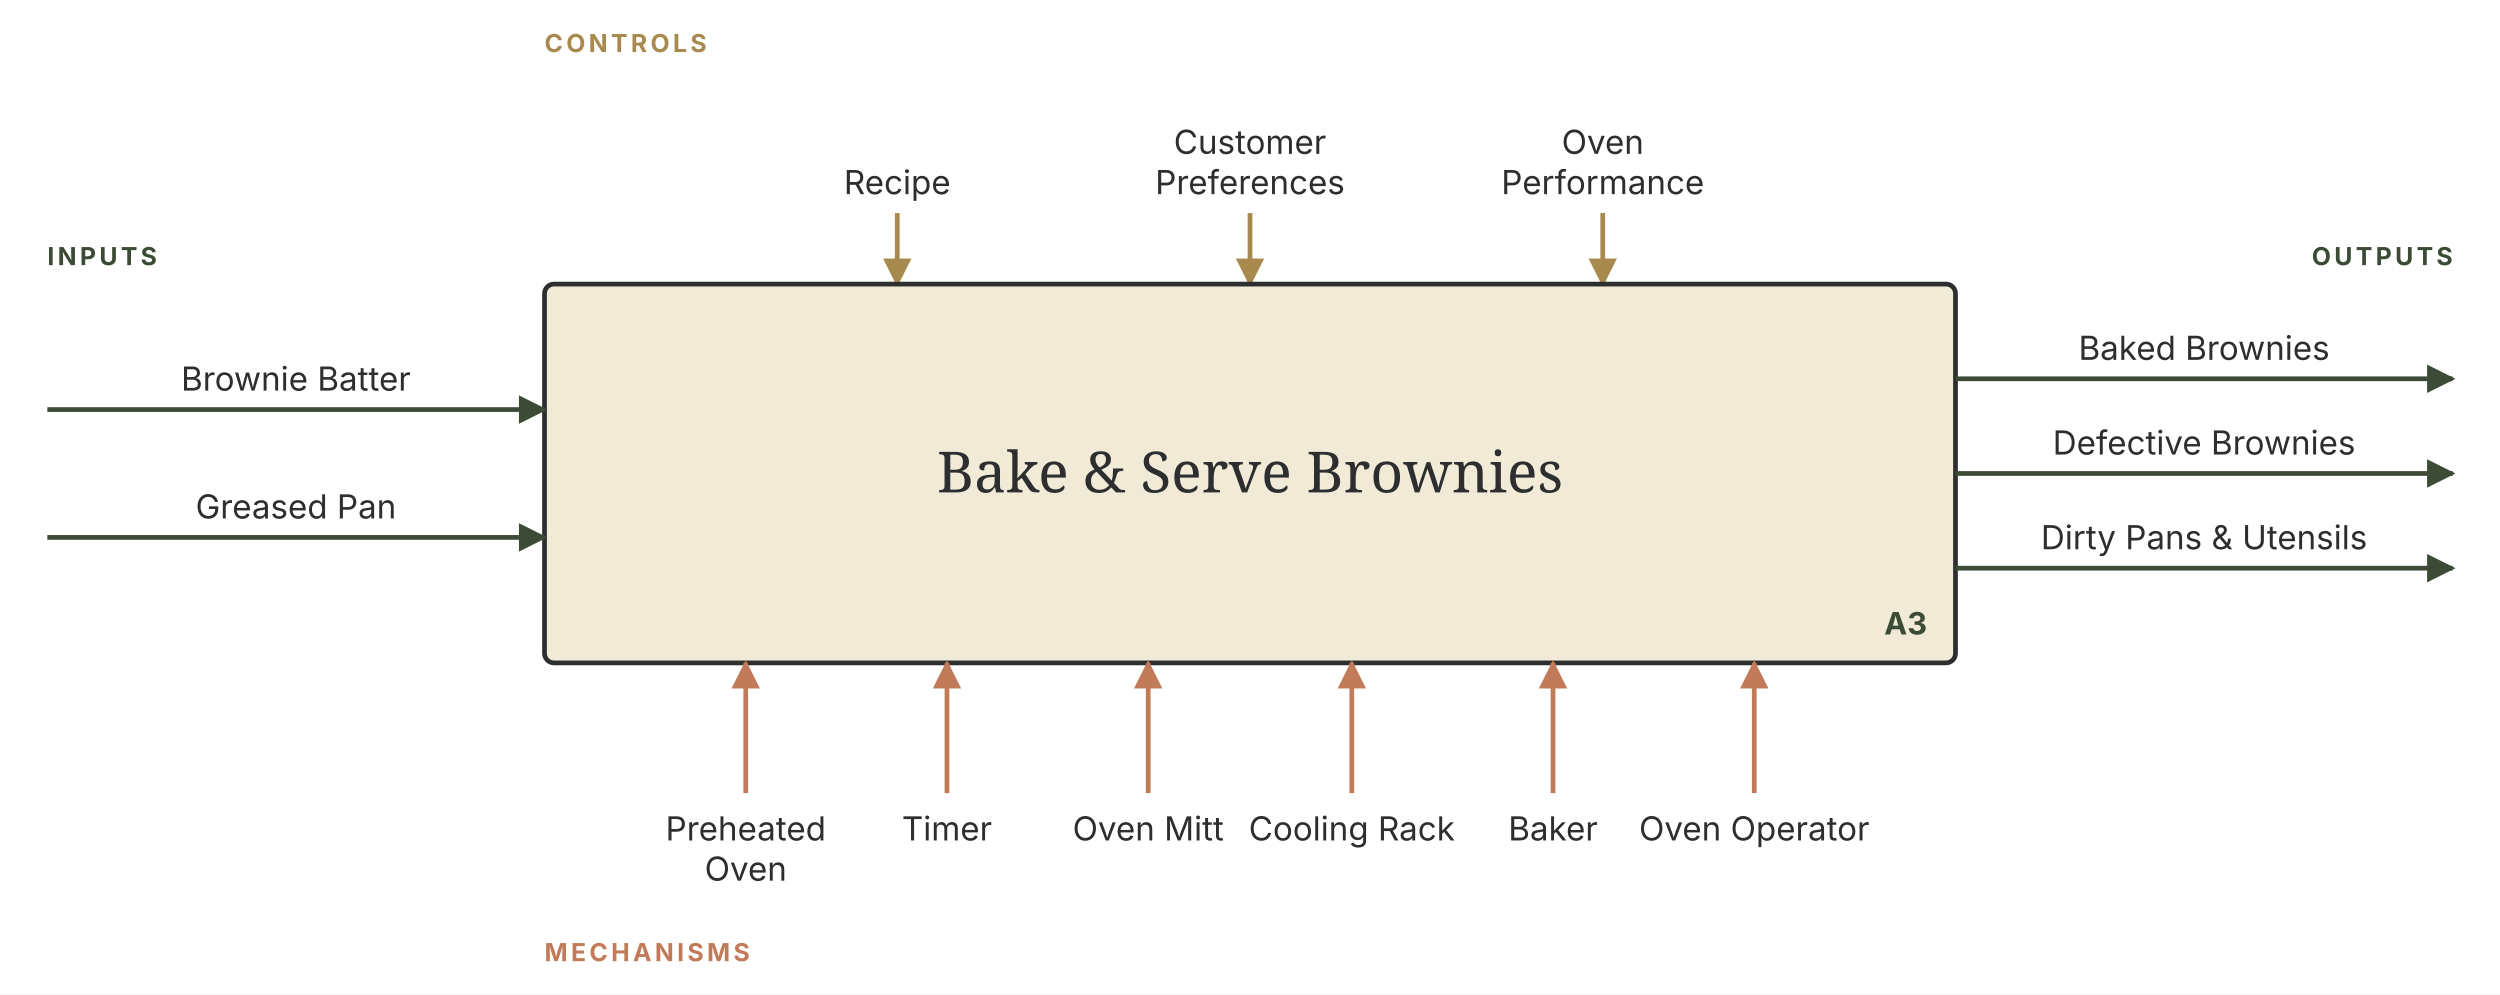
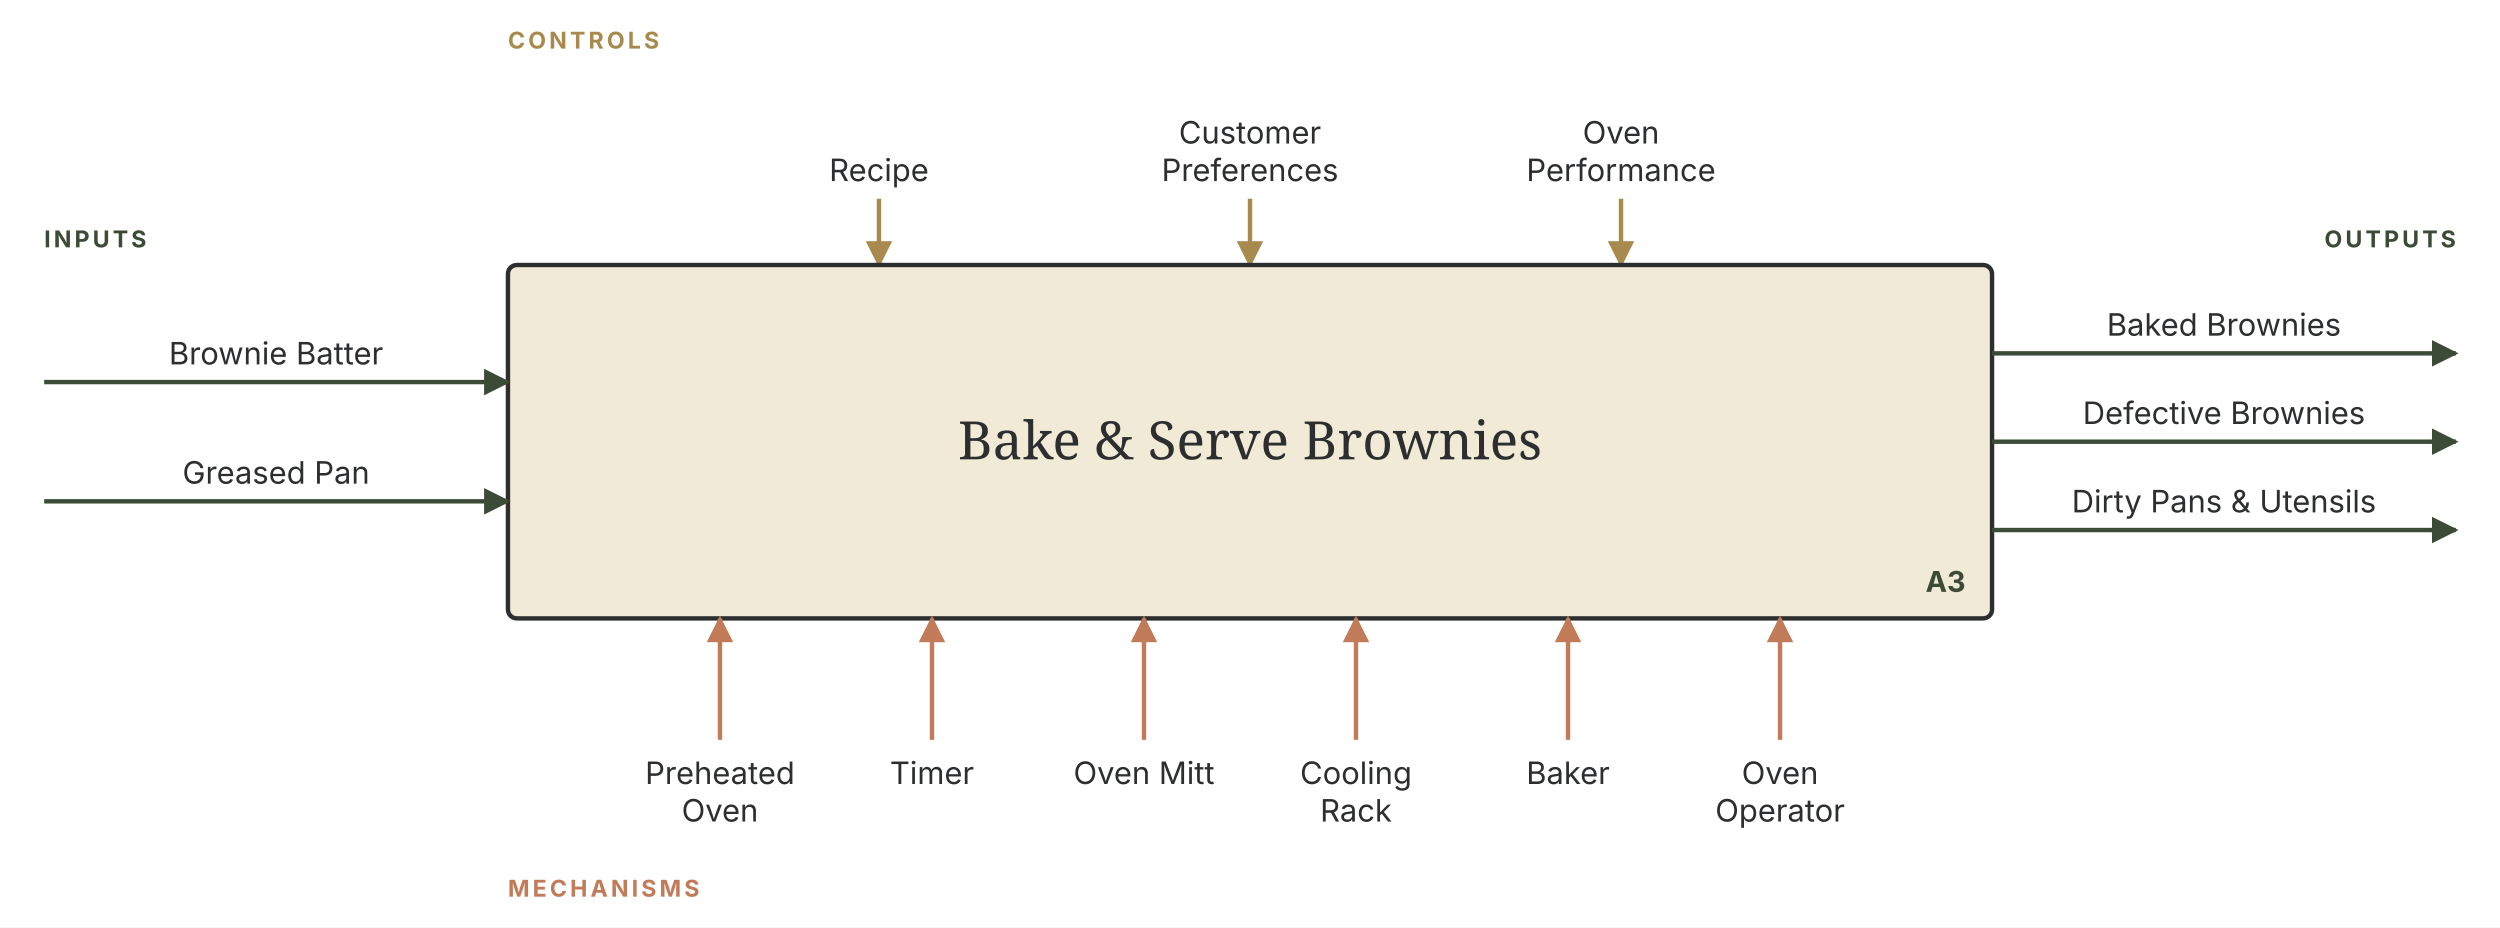
- <svg xmlns="http://www.w3.org/2000/svg" viewBox="0 0 1056 420" role="img" aria-labelledby="t d">
+ <svg xmlns="http://www.w3.org/2000/svg" viewBox="0 0 1132 420" role="img" aria-labelledby="t d">
  <defs>
    <marker id="aOl" viewBox="0 0 10 10" refX="9" refY="5" markerWidth="6" markerHeight="6" orient="auto-start-reverse">
      <path d="M0,0 L10,5 L0,10 z" fill="#3B4B35" />
    </marker>
    <marker id="aGo" viewBox="0 0 10 10" refX="9" refY="5" markerWidth="6" markerHeight="6" orient="auto-start-reverse">
      <path d="M0,0 L10,5 L0,10 z" fill="#A88A4F" />
    </marker>
    <marker id="aCl" viewBox="0 0 10 10" refX="9" refY="5" markerWidth="6" markerHeight="6" orient="auto-start-reverse">
      <path d="M0,0 L10,5 L0,10 z" fill="#C27B58" />
    </marker>
  </defs>
  <style>
    text { font-family: Inter, -apple-system, "Segoe UI", Roboto, sans-serif; fill: #2C2E2F; }
    .lbl { font-size: 14px; }
    .sm { font-size: 12.5px; }
    .cat { font-size: 10.5px; font-weight: 700; letter-spacing: 1.4px; }
    .name { font-family: "Instrument Serif", Georgia, serif; font-size: 24px; }
    .nm { font-family: "Instrument Serif", Georgia, serif; font-size: 19px; }
    .id { font-size: 13px; font-weight: 700; fill: #3B4B35; }
    .wt { fill: #FFFFFF; }
  </style>
-   <rect width="1056" height="420" fill="#FFFFFF" />
+   <rect width="1132" height="420" fill="#FFFFFF" />
  <text class="cat" x="230" y="22" style="fill:#A88A4F">CONTROLS</text>
-   <line x1="379" y1="90" x2="379" y2="120" stroke="#A88A4F" stroke-width="2" marker-end="url(#aGo)" />
-   <text class="lbl" x="379" y="82" text-anchor="middle">Recipe</text>
-   <line x1="528" y1="90" x2="528" y2="120" stroke="#A88A4F" stroke-width="2" marker-end="url(#aGo)" />
-   <text class="lbl" x="528" y="65" text-anchor="middle">Customer</text>
-   <text class="lbl" x="528" y="82" text-anchor="middle">Preferences</text>
-   <line x1="677" y1="90" x2="677" y2="120" stroke="#A88A4F" stroke-width="2" marker-end="url(#aGo)" />
-   <text class="lbl" x="677" y="65" text-anchor="middle">Oven</text>
-   <text class="lbl" x="677" y="82" text-anchor="middle">Performance</text>
-   <rect x="230" y="120" width="596" height="160" rx="4" fill="#F0EAD6" stroke="#2C2E2F" stroke-width="2" />
-   <text class="name" x="528" y="208" text-anchor="middle">Bake &amp; Serve Brownies</text>
-   <text class="id" x="814" y="268" text-anchor="end">A3</text>
+   <line x1="398" y1="90" x2="398" y2="120" stroke="#A88A4F" stroke-width="2" marker-end="url(#aGo)" />
+   <text class="lbl" x="398" y="82" text-anchor="middle">Recipe</text>
+   <line x1="566" y1="90" x2="566" y2="120" stroke="#A88A4F" stroke-width="2" marker-end="url(#aGo)" />
+   <text class="lbl" x="566" y="65" text-anchor="middle">Customer</text>
+   <text class="lbl" x="566" y="82" text-anchor="middle">Preferences</text>
+   <line x1="734" y1="90" x2="734" y2="120" stroke="#A88A4F" stroke-width="2" marker-end="url(#aGo)" />
+   <text class="lbl" x="734" y="65" text-anchor="middle">Oven</text>
+   <text class="lbl" x="734" y="82" text-anchor="middle">Performance</text>
+   <rect x="230" y="120" width="672" height="160" rx="4" fill="#F0EAD6" stroke="#2C2E2F" stroke-width="2" />
+   <text class="name" x="566" y="208" text-anchor="middle">Bake &amp; Serve Brownies</text>
+   <text class="id" x="890" y="268" text-anchor="end">A3</text>
  <text class="cat" x="20" y="112" style="fill:#3B4B35">INPUTS</text>
  <line x1="20" y1="173" x2="230" y2="173" stroke="#3B4B35" stroke-width="2" marker-end="url(#aOl)" />
  <text class="lbl" x="125" y="165" text-anchor="middle">Brownie Batter</text>
  <line x1="20" y1="227" x2="230" y2="227" stroke="#3B4B35" stroke-width="2" marker-end="url(#aOl)" />
  <text class="lbl" x="125" y="219" text-anchor="middle">Greased Pan</text>
-   <text class="cat" x="1036" y="112" text-anchor="end" style="fill:#3B4B35">OUTPUTS</text>
-   <line x1="826" y1="160" x2="1036" y2="160" stroke="#3B4B35" stroke-width="2" marker-end="url(#aOl)" />
-   <text class="lbl" x="931" y="152" text-anchor="middle">Baked Brownies</text>
-   <line x1="826" y1="200" x2="1036" y2="200" stroke="#3B4B35" stroke-width="2" marker-end="url(#aOl)" />
-   <text class="lbl" x="931" y="192" text-anchor="middle">Defective Brownies</text>
-   <line x1="826" y1="240" x2="1036" y2="240" stroke="#3B4B35" stroke-width="2" marker-end="url(#aOl)" />
-   <text class="lbl" x="931" y="232" text-anchor="middle">Dirty Pans &amp; Utensils</text>
-   <line x1="315" y1="335" x2="315" y2="280" stroke="#C27B58" stroke-width="2" marker-end="url(#aCl)" />
-   <text class="lbl" x="315" y="355" text-anchor="middle">Preheated</text>
-   <text class="lbl" x="315" y="372" text-anchor="middle">Oven</text>
-   <line x1="400" y1="335" x2="400" y2="280" stroke="#C27B58" stroke-width="2" marker-end="url(#aCl)" />
-   <text class="lbl" x="400" y="355" text-anchor="middle">Timer</text>
-   <line x1="485" y1="335" x2="485" y2="280" stroke="#C27B58" stroke-width="2" marker-end="url(#aCl)" />
-   <text class="lbl" x="485" y="355" text-anchor="middle">Oven Mitt</text>
-   <line x1="571" y1="335" x2="571" y2="280" stroke="#C27B58" stroke-width="2" marker-end="url(#aCl)" />
-   <text class="lbl" x="571" y="355" text-anchor="middle">Cooling Rack</text>
-   <line x1="656" y1="335" x2="656" y2="280" stroke="#C27B58" stroke-width="2" marker-end="url(#aCl)" />
-   <text class="lbl" x="656" y="355" text-anchor="middle">Baker</text>
-   <line x1="741" y1="335" x2="741" y2="280" stroke="#C27B58" stroke-width="2" marker-end="url(#aCl)" />
-   <text class="lbl" x="741" y="355" text-anchor="middle">Oven Operator</text>
+   <text class="cat" x="1112" y="112" text-anchor="end" style="fill:#3B4B35">OUTPUTS</text>
+   <line x1="902" y1="160" x2="1112" y2="160" stroke="#3B4B35" stroke-width="2" marker-end="url(#aOl)" />
+   <text class="lbl" x="1007" y="152" text-anchor="middle">Baked Brownies</text>
+   <line x1="902" y1="200" x2="1112" y2="200" stroke="#3B4B35" stroke-width="2" marker-end="url(#aOl)" />
+   <text class="lbl" x="1007" y="192" text-anchor="middle">Defective Brownies</text>
+   <line x1="902" y1="240" x2="1112" y2="240" stroke="#3B4B35" stroke-width="2" marker-end="url(#aOl)" />
+   <text class="lbl" x="1007" y="232" text-anchor="middle">Dirty Pans &amp; Utensils</text>
+   <line x1="326" y1="335" x2="326" y2="280" stroke="#C27B58" stroke-width="2" marker-end="url(#aCl)" />
+   <text class="lbl" x="326" y="355" text-anchor="middle">Preheated</text>
+   <text class="lbl" x="326" y="372" text-anchor="middle">Oven</text>
+   <line x1="422" y1="335" x2="422" y2="280" stroke="#C27B58" stroke-width="2" marker-end="url(#aCl)" />
+   <text class="lbl" x="422" y="355" text-anchor="middle">Timer</text>
+   <line x1="518" y1="335" x2="518" y2="280" stroke="#C27B58" stroke-width="2" marker-end="url(#aCl)" />
+   <text class="lbl" x="518" y="355" text-anchor="middle">Oven Mitt</text>
+   <line x1="614" y1="335" x2="614" y2="280" stroke="#C27B58" stroke-width="2" marker-end="url(#aCl)" />
+   <text class="lbl" x="614" y="355" text-anchor="middle">Cooling</text>
+   <text class="lbl" x="614" y="372" text-anchor="middle">Rack</text>
+   <line x1="710" y1="335" x2="710" y2="280" stroke="#C27B58" stroke-width="2" marker-end="url(#aCl)" />
+   <text class="lbl" x="710" y="355" text-anchor="middle">Baker</text>
+   <line x1="806" y1="335" x2="806" y2="280" stroke="#C27B58" stroke-width="2" marker-end="url(#aCl)" />
+   <text class="lbl" x="806" y="355" text-anchor="middle">Oven</text>
+   <text class="lbl" x="806" y="372" text-anchor="middle">Operator</text>
  <text class="cat" x="230" y="406" style="fill:#C27B58">MECHANISMS</text>
</svg>
